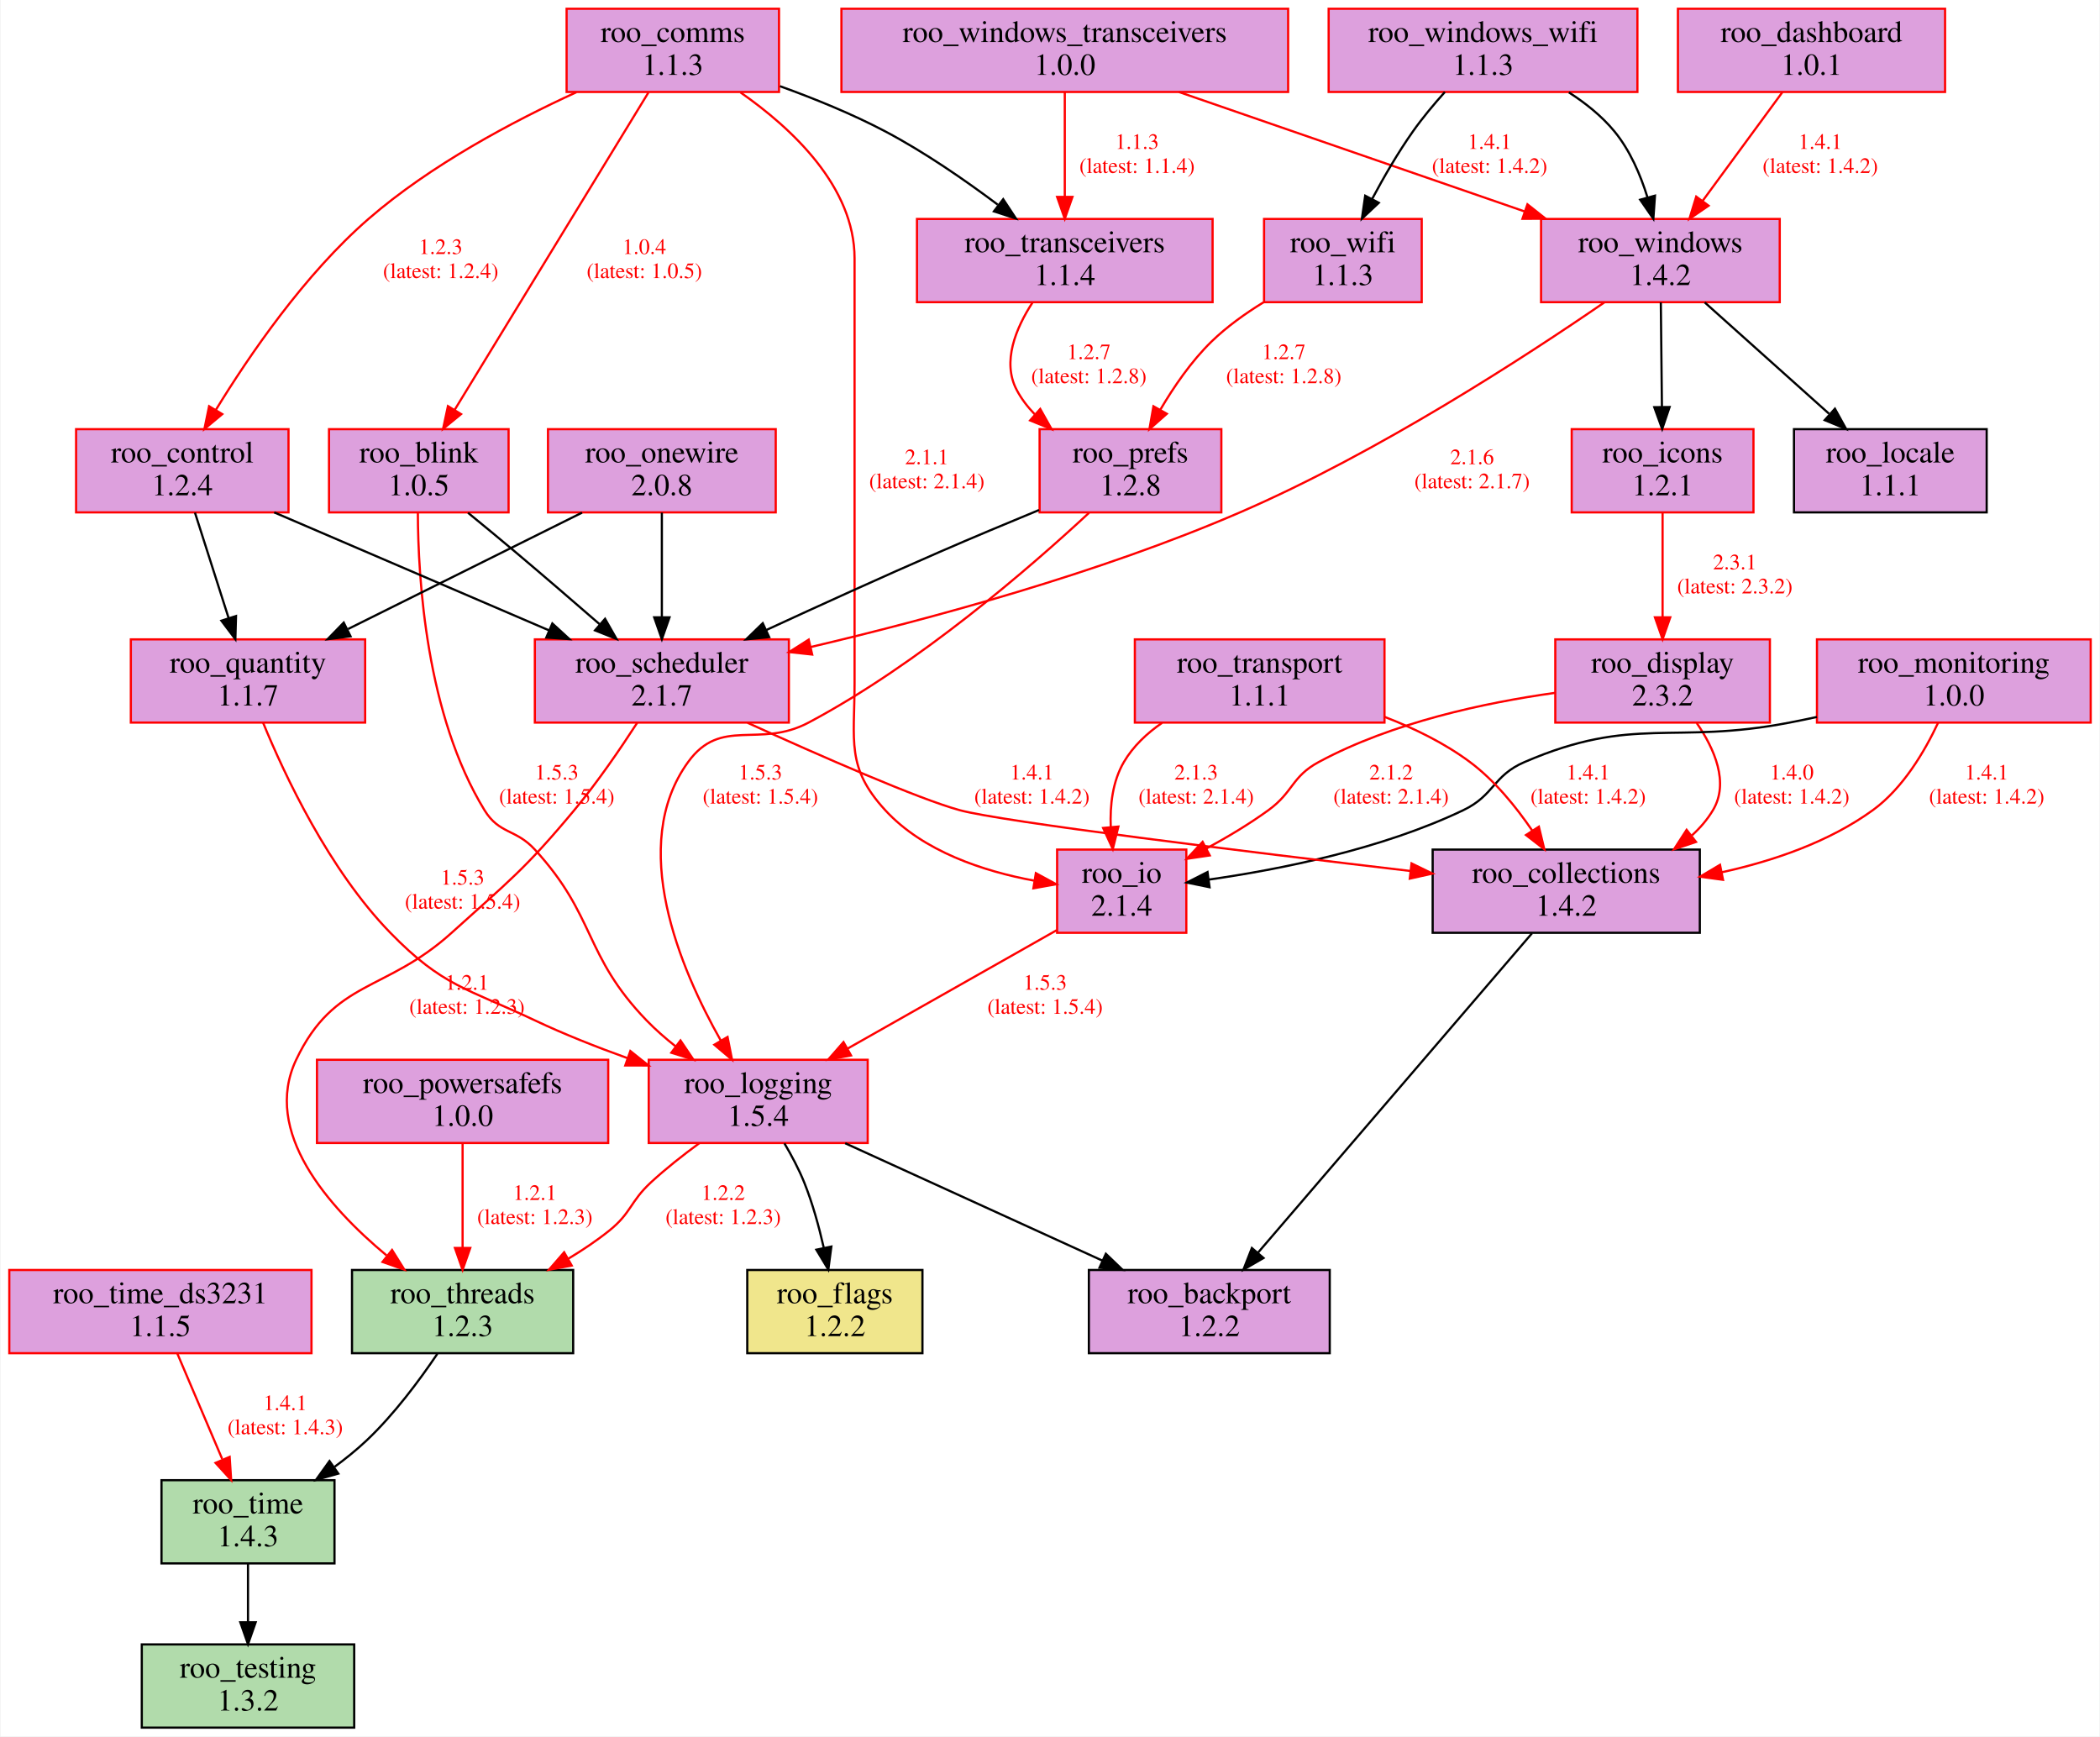
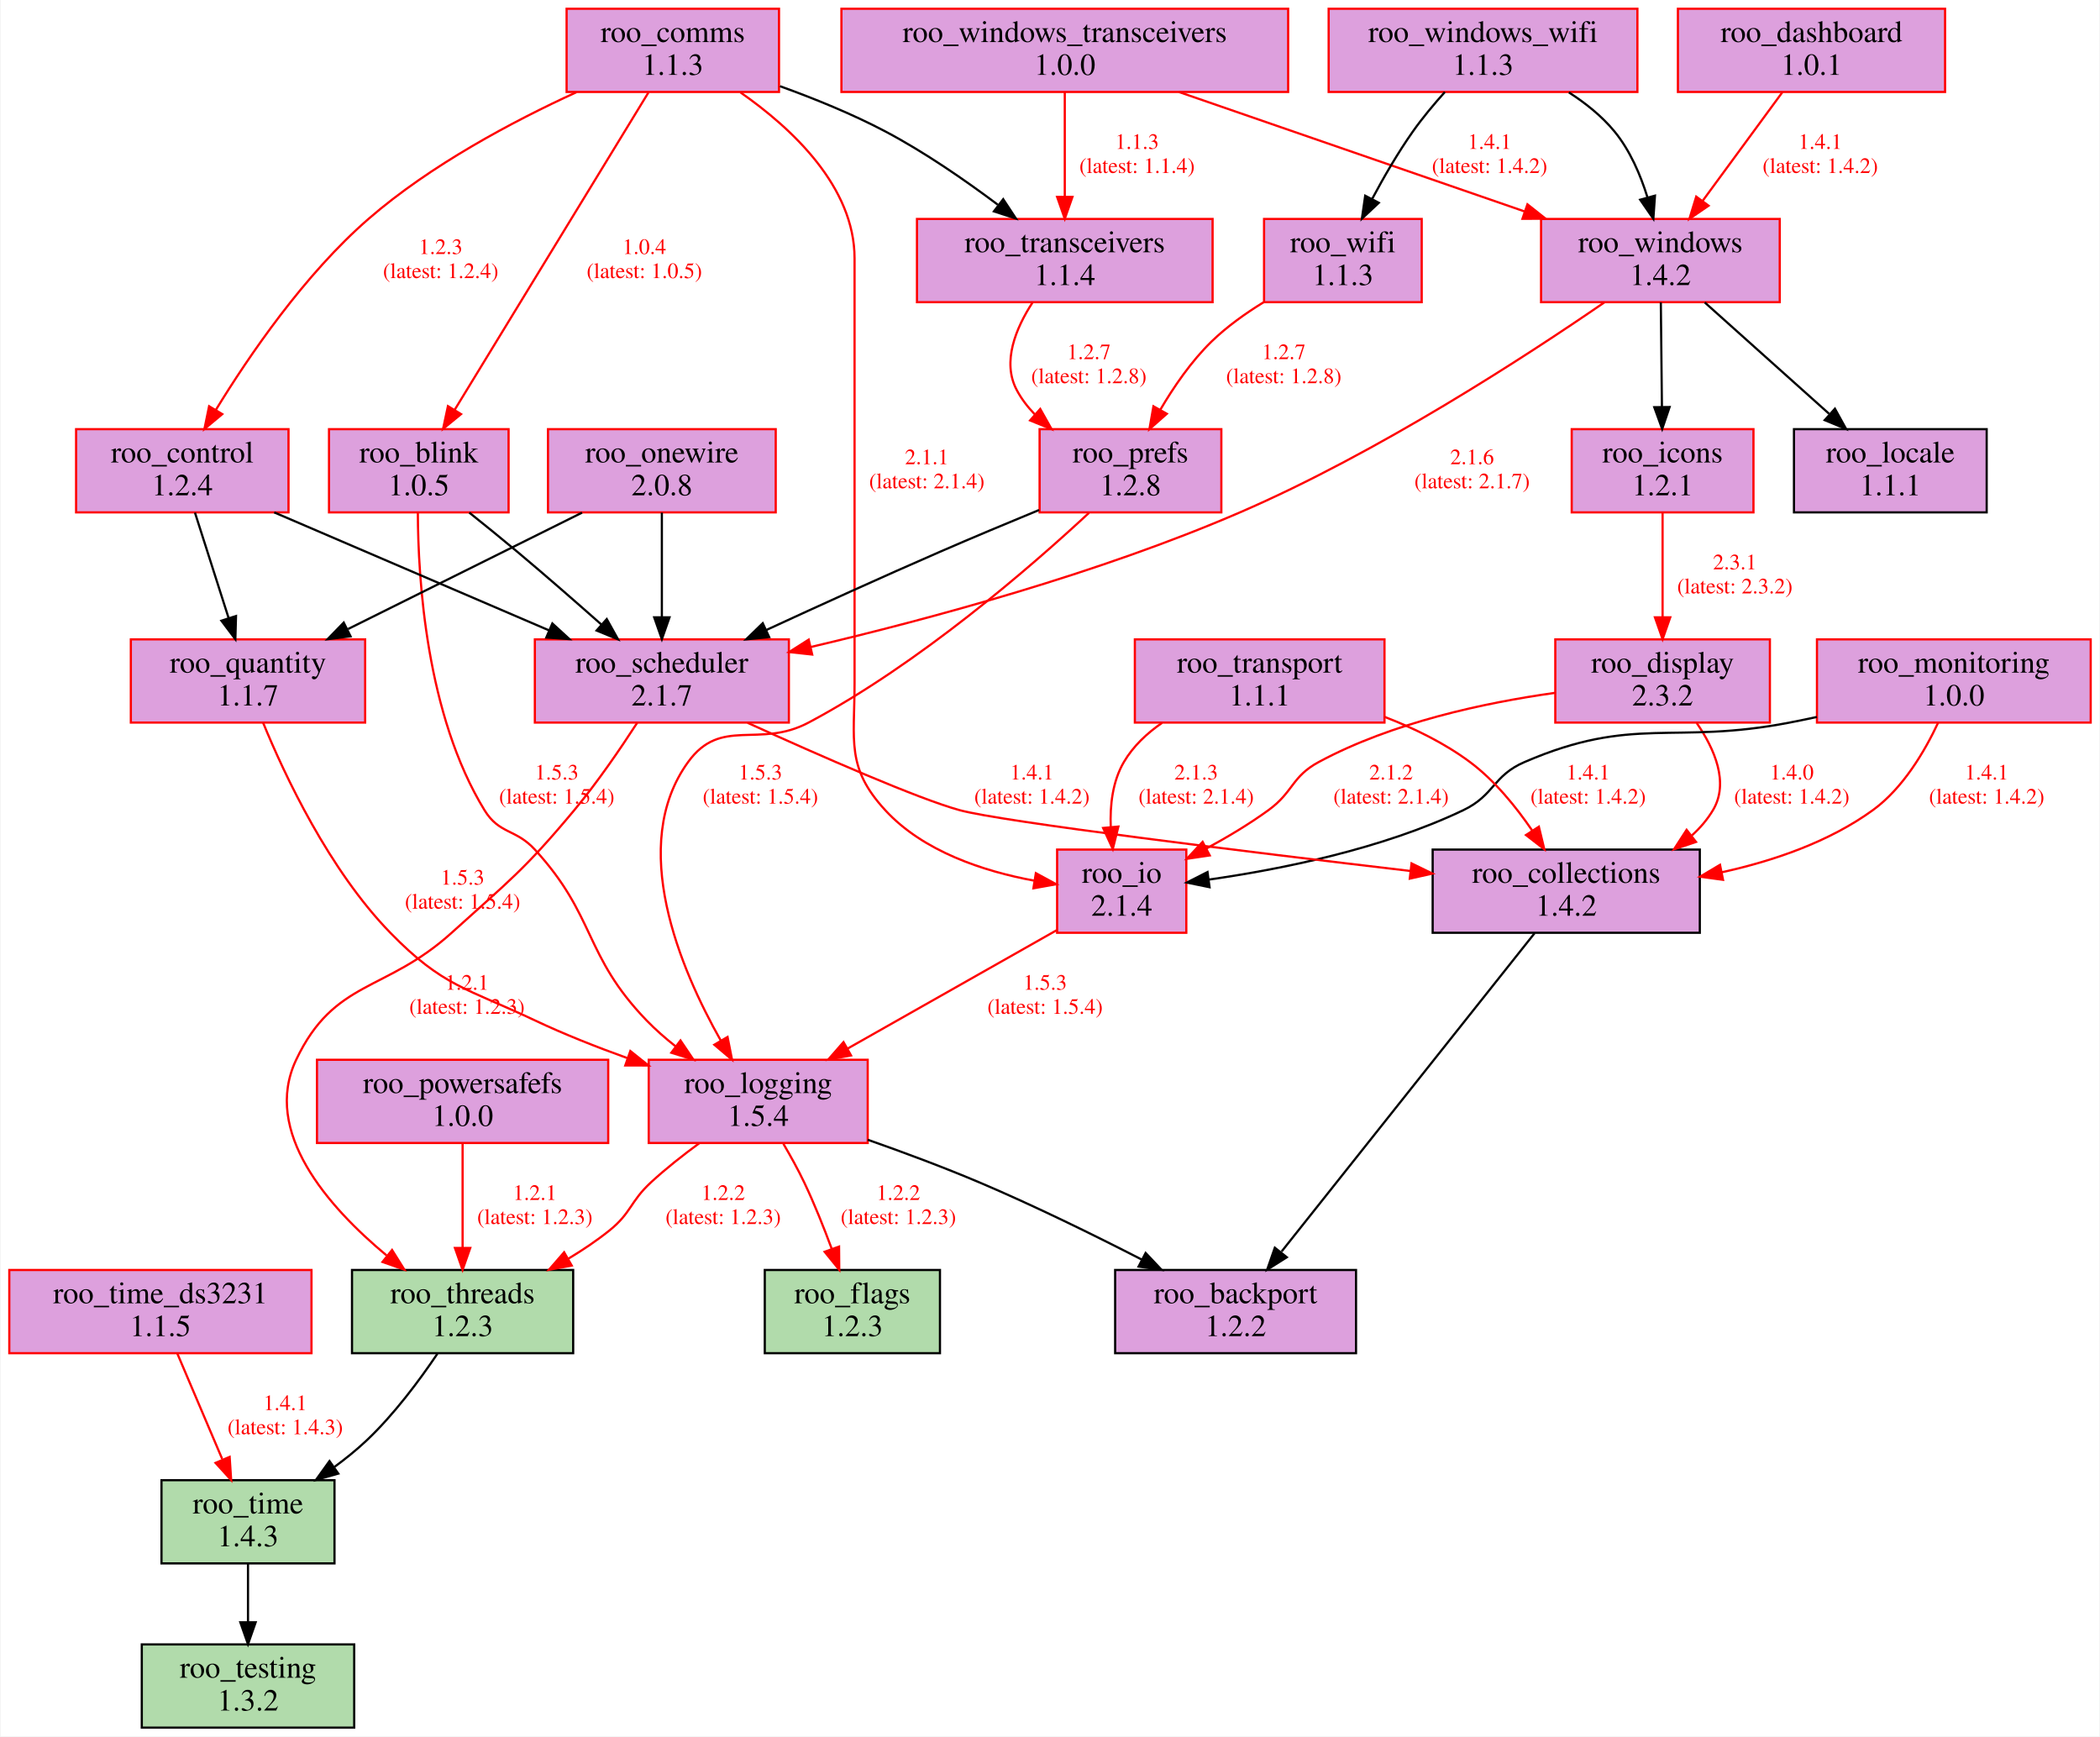
<svg xmlns="http://www.w3.org/2000/svg" width="959pt" height="793pt" viewBox="0.00 0.00 958.50 793.00">
  <g id="graph0" class="graph" transform="scale(1 1) rotate(0) translate(4 789)">
    <polygon fill="white" stroke="transparent" points="-4,4 -4,-789 954.5,-789 954.5,4 -4,4" />
    <g id="node1" class="node">
-       <polygon fill="plum" stroke="black" points="603,-209 493,-209 493,-171 603,-171 603,-209" />
-       <text text-anchor="middle" x="548" y="-193.8" font-family="Times,serif" font-size="14.00">roo_backport</text>
-       <text text-anchor="middle" x="548" y="-178.8" font-family="Times,serif" font-size="14.00">1.2.2</text>
+       <polygon fill="plum" stroke="black" points="615,-209 505,-209 505,-171 615,-171 615,-209" />
+       <text text-anchor="middle" x="560" y="-193.8" font-family="Times,serif" font-size="14.00">roo_backport</text>
+       <text text-anchor="middle" x="560" y="-178.8" font-family="Times,serif" font-size="14.00">1.2.2</text>
    </g>
    <g id="node2" class="node">
      <polygon fill="plum" stroke="red" points="228,-593 146,-593 146,-555 228,-555 228,-593" />
      <text text-anchor="middle" x="187" y="-577.8" font-family="Times,serif" font-size="14.00">roo_blink</text>
      <text text-anchor="middle" x="187" y="-562.8" font-family="Times,serif" font-size="14.00">1.0.5</text>
    </g>
    <g id="node12" class="node">
      <polygon fill="plum" stroke="red" points="392,-305 292,-305 292,-267 392,-267 392,-305" />
      <text text-anchor="middle" x="342" y="-289.8" font-family="Times,serif" font-size="14.00">roo_logging</text>
      <text text-anchor="middle" x="342" y="-274.8" font-family="Times,serif" font-size="14.00">1.5.4</text>
    </g>
    <g id="edge1" class="edge">
      <path fill="none" stroke="red" d="M186.57,-554.93C186.65,-524.59 190.39,-462.44 217,-419 223.78,-407.93 231.22,-410.56 240,-401 268.02,-370.49 262.24,-352.8 291,-323 295.05,-318.8 299.65,-314.78 304.39,-311.04" />
      <polygon fill="red" stroke="red" points="306.51,-313.83 312.43,-305.04 302.32,-308.22 306.51,-313.83" />
      <text text-anchor="middle" x="250" y="-433" font-family="Times,serif" font-size="10.00" fill="red">1.5.3</text>
      <text text-anchor="middle" x="250" y="-422" font-family="Times,serif" font-size="10.00" fill="red">(latest: 1.5.4)</text>
    </g>
    <g id="node18" class="node">
      <polygon fill="plum" stroke="red" points="356,-497 240,-497 240,-459 356,-459 356,-497" />
      <text text-anchor="middle" x="298" y="-481.8" font-family="Times,serif" font-size="14.00">roo_scheduler</text>
      <text text-anchor="middle" x="298" y="-466.8" font-family="Times,serif" font-size="14.00">2.1.7</text>
    </g>
    <g id="edge2" class="edge">
-       <path fill="none" stroke="black" d="M209.48,-554.81C216.42,-549.14 224.05,-542.85 231,-537 243.72,-526.29 257.64,-514.29 269.48,-504" />
-       <polygon fill="black" stroke="black" points="272.06,-506.39 277.3,-497.18 267.47,-501.11 272.06,-506.39" />
+       <path fill="none" stroke="black" d="M210.06,-554.89C217.15,-549.23 224.95,-542.91 232,-537 244.73,-526.33 258.56,-514.24 270.27,-503.88" />
+       <polygon fill="black" stroke="black" points="272.84,-506.27 277.99,-497.01 268.19,-501.04 272.84,-506.27" />
    </g>
    <g id="node3" class="node">
      <polygon fill="plum" stroke="black" points="772,-401 650,-401 650,-363 772,-363 772,-401" />
      <text text-anchor="middle" x="711" y="-385.8" font-family="Times,serif" font-size="14.00">roo_collections</text>
      <text text-anchor="middle" x="711" y="-370.8" font-family="Times,serif" font-size="14.00">1.4.2</text>
    </g>
    <g id="edge3" class="edge">
-       <path fill="none" stroke="black" d="M695.37,-362.78C666.28,-328.88 603.76,-256 570.27,-216.95" />
-       <polygon fill="black" stroke="black" points="572.75,-214.47 563.58,-209.16 567.44,-219.03 572.75,-214.47" />
+       <path fill="none" stroke="black" d="M696.52,-362.78C669.69,-329.02 612.14,-256.61 581.02,-217.45" />
+       <polygon fill="black" stroke="black" points="583.4,-214.81 574.43,-209.16 577.92,-219.17 583.4,-214.81" />
    </g>
    <g id="node4" class="node">
      <polygon fill="plum" stroke="red" points="351.5,-785 254.5,-785 254.5,-747 351.5,-747 351.5,-785" />
      <text text-anchor="middle" x="303" y="-769.8" font-family="Times,serif" font-size="14.00">roo_comms</text>
      <text text-anchor="middle" x="303" y="-754.8" font-family="Times,serif" font-size="14.00">1.1.3</text>
    </g>
    <g id="edge4" class="edge">
      <path fill="none" stroke="red" d="M291.88,-746.78C271.35,-713.16 227.43,-641.22 203.45,-601.94" />
      <polygon fill="red" stroke="red" points="206.29,-599.87 198.09,-593.16 200.31,-603.52 206.29,-599.87" />
      <text text-anchor="middle" x="290" y="-673" font-family="Times,serif" font-size="10.00" fill="red">1.0.4</text>
      <text text-anchor="middle" x="290" y="-662" font-family="Times,serif" font-size="10.00" fill="red">(latest: 1.0.5)</text>
    </g>
    <g id="node5" class="node">
      <polygon fill="plum" stroke="red" points="127.5,-593 30.5,-593 30.5,-555 127.5,-555 127.5,-593" />
      <text text-anchor="middle" x="79" y="-577.8" font-family="Times,serif" font-size="14.00">roo_control</text>
      <text text-anchor="middle" x="79" y="-562.8" font-family="Times,serif" font-size="14.00">1.2.4</text>
    </g>
    <g id="edge5" class="edge">
      <path fill="none" stroke="red" d="M258.94,-746.87C229.98,-733.59 192.34,-713.62 164,-689 134.79,-663.62 109.48,-626.58 94.25,-601.68" />
      <polygon fill="red" stroke="red" points="97.25,-599.87 89.1,-593.09 91.24,-603.47 97.25,-599.87" />
      <text text-anchor="middle" x="197" y="-673" font-family="Times,serif" font-size="10.00" fill="red">1.2.3</text>
      <text text-anchor="middle" x="197" y="-662" font-family="Times,serif" font-size="10.00" fill="red">(latest: 1.2.4)</text>
    </g>
    <g id="node10" class="node">
      <polygon fill="plum" stroke="red" points="537.5,-401 478.5,-401 478.5,-363 537.5,-363 537.5,-401" />
      <text text-anchor="middle" x="508" y="-385.8" font-family="Times,serif" font-size="14.00">roo_io</text>
      <text text-anchor="middle" x="508" y="-370.8" font-family="Times,serif" font-size="14.00">2.1.4</text>
    </g>
    <g id="edge6" class="edge">
      <path fill="none" stroke="red" d="M333.91,-746.79C357.5,-730.32 386,-703.66 386,-671 386,-671 386,-671 386,-477 386,-450.48 382.06,-438.53 400,-419 417.39,-400.07 444.99,-391.08 467.94,-386.82" />
      <polygon fill="red" stroke="red" points="468.79,-390.23 478.1,-385.17 467.67,-383.32 468.79,-390.23" />
      <text text-anchor="middle" x="419" y="-577" font-family="Times,serif" font-size="10.00" fill="red">2.1.1</text>
      <text text-anchor="middle" x="419" y="-566" font-family="Times,serif" font-size="10.00" fill="red">(latest: 2.1.4)</text>
    </g>
    <g id="node23" class="node">
      <polygon fill="plum" stroke="red" points="549.5,-689 414.5,-689 414.5,-651 549.5,-651 549.5,-689" />
      <text text-anchor="middle" x="482" y="-673.8" font-family="Times,serif" font-size="14.00">roo_transceivers</text>
      <text text-anchor="middle" x="482" y="-658.8" font-family="Times,serif" font-size="14.00">1.1.4</text>
    </g>
    <g id="edge7" class="edge">
      <path fill="none" stroke="black" d="M351.93,-749.64C367.66,-743.97 384.91,-736.96 400,-729 417.92,-719.55 436.47,-706.72 451.38,-695.54" />
      <polygon fill="black" stroke="black" points="453.88,-698.03 459.71,-689.18 449.63,-692.47 453.88,-698.03" />
    </g>
    <g id="node17" class="node">
      <polygon fill="plum" stroke="red" points="162.5,-497 55.5,-497 55.5,-459 162.5,-459 162.5,-497" />
      <text text-anchor="middle" x="109" y="-481.8" font-family="Times,serif" font-size="14.00">roo_quantity</text>
      <text text-anchor="middle" x="109" y="-466.8" font-family="Times,serif" font-size="14.00">1.1.7</text>
    </g>
    <g id="edge8" class="edge">
      <path fill="none" stroke="black" d="M84.78,-554.88C89.14,-541.22 95.19,-522.26 100.16,-506.71" />
      <polygon fill="black" stroke="black" points="103.53,-507.66 103.23,-497.07 96.86,-505.53 103.53,-507.66" />
    </g>
    <g id="edge9" class="edge">
      <path fill="none" stroke="black" d="M120.97,-554.99C156.69,-539.65 208.15,-517.57 246.38,-501.15" />
      <polygon fill="black" stroke="black" points="247.99,-504.27 255.8,-497.11 245.23,-497.84 247.99,-504.27" />
    </g>
    <g id="node6" class="node">
      <polygon fill="plum" stroke="red" points="884,-785 762,-785 762,-747 884,-747 884,-785" />
      <text text-anchor="middle" x="823" y="-769.8" font-family="Times,serif" font-size="14.00">roo_dashboard</text>
      <text text-anchor="middle" x="823" y="-754.8" font-family="Times,serif" font-size="14.00">1.0.1</text>
    </g>
    <g id="node26" class="node">
      <polygon fill="plum" stroke="red" points="808.5,-689 699.5,-689 699.5,-651 808.5,-651 808.5,-689" />
      <text text-anchor="middle" x="754" y="-673.8" font-family="Times,serif" font-size="14.00">roo_windows</text>
      <text text-anchor="middle" x="754" y="-658.8" font-family="Times,serif" font-size="14.00">1.4.2</text>
    </g>
    <g id="edge10" class="edge">
      <path fill="none" stroke="red" d="M809.7,-746.88C799.39,-732.83 784.95,-713.17 773.37,-697.38" />
      <polygon fill="red" stroke="red" points="776,-695.06 767.26,-689.07 770.36,-699.2 776,-695.06" />
      <text text-anchor="middle" x="827" y="-721" font-family="Times,serif" font-size="10.00" fill="red">1.4.1</text>
      <text text-anchor="middle" x="827" y="-710" font-family="Times,serif" font-size="10.00" fill="red">(latest: 1.4.2)</text>
    </g>
    <g id="node7" class="node">
      <polygon fill="plum" stroke="red" points="804,-497 706,-497 706,-459 804,-459 804,-497" />
      <text text-anchor="middle" x="755" y="-481.8" font-family="Times,serif" font-size="14.00">roo_display</text>
      <text text-anchor="middle" x="755" y="-466.8" font-family="Times,serif" font-size="14.00">2.3.2</text>
    </g>
    <g id="edge11" class="edge">
      <path fill="none" stroke="red" d="M770.59,-458.79C778.7,-446.99 785.5,-431.55 778,-419 775.43,-414.69 772.14,-410.87 768.41,-407.49" />
      <polygon fill="red" stroke="red" points="770.26,-404.49 760.21,-401.13 765.97,-410.03 770.26,-404.49" />
      <text text-anchor="middle" x="814" y="-433" font-family="Times,serif" font-size="10.00" fill="red">1.4.0</text>
      <text text-anchor="middle" x="814" y="-422" font-family="Times,serif" font-size="10.00" fill="red">(latest: 1.4.2)</text>
    </g>
    <g id="edge12" class="edge">
      <path fill="none" stroke="red" d="M705.92,-472.58C673.7,-468.07 631.48,-459.04 598,-441 585.55,-434.29 586.45,-427.31 575,-419 566.26,-412.65 556.25,-406.68 546.69,-401.5" />
      <polygon fill="red" stroke="red" points="548.2,-398.33 537.72,-396.78 544.94,-404.53 548.2,-398.33" />
      <text text-anchor="middle" x="631" y="-433" font-family="Times,serif" font-size="10.00" fill="red">2.1.2</text>
      <text text-anchor="middle" x="631" y="-422" font-family="Times,serif" font-size="10.00" fill="red">(latest: 2.1.4)</text>
    </g>
    <g id="node8" class="node">
-       <polygon fill="khaki" stroke="black" points="417,-209 337,-209 337,-171 417,-171 417,-209" />
-       <text text-anchor="middle" x="377" y="-193.8" font-family="Times,serif" font-size="14.00">roo_flags</text>
-       <text text-anchor="middle" x="377" y="-178.8" font-family="Times,serif" font-size="14.00">1.2.2</text>
+       <polygon fill="#b1dbab" stroke="black" points="425,-209 345,-209 345,-171 425,-171 425,-209" />
+       <text text-anchor="middle" x="385" y="-193.8" font-family="Times,serif" font-size="14.00">roo_flags</text>
+       <text text-anchor="middle" x="385" y="-178.8" font-family="Times,serif" font-size="14.00">1.2.3</text>
    </g>
    <g id="node9" class="node">
      <polygon fill="plum" stroke="red" points="796.5,-593 713.5,-593 713.5,-555 796.5,-555 796.5,-593" />
      <text text-anchor="middle" x="755" y="-577.8" font-family="Times,serif" font-size="14.00">roo_icons</text>
      <text text-anchor="middle" x="755" y="-562.8" font-family="Times,serif" font-size="14.00">1.2.1</text>
    </g>
    <g id="edge13" class="edge">
      <path fill="none" stroke="red" d="M755,-554.88C755,-541.35 755,-522.62 755,-507.15" />
      <polygon fill="red" stroke="red" points="758.5,-507.07 755,-497.07 751.5,-507.07 758.5,-507.07" />
      <text text-anchor="middle" x="788" y="-529" font-family="Times,serif" font-size="10.00" fill="red">2.3.1</text>
      <text text-anchor="middle" x="788" y="-518" font-family="Times,serif" font-size="10.00" fill="red">(latest: 2.3.2)</text>
    </g>
    <g id="edge14" class="edge">
      <path fill="none" stroke="red" d="M478.32,-364.19C451.7,-349.12 412.39,-326.86 382.81,-310.11" />
      <polygon fill="red" stroke="red" points="384.39,-306.98 373.97,-305.1 380.95,-313.08 384.39,-306.98" />
      <text text-anchor="middle" x="473" y="-337" font-family="Times,serif" font-size="10.00" fill="red">1.5.3</text>
      <text text-anchor="middle" x="473" y="-326" font-family="Times,serif" font-size="10.00" fill="red">(latest: 1.5.4)</text>
    </g>
    <g id="node11" class="node">
      <polygon fill="plum" stroke="black" points="903,-593 815,-593 815,-555 903,-555 903,-593" />
      <text text-anchor="middle" x="859" y="-577.8" font-family="Times,serif" font-size="14.00">roo_locale</text>
      <text text-anchor="middle" x="859" y="-562.8" font-family="Times,serif" font-size="14.00">1.1.1</text>
    </g>
    <g id="edge15" class="edge">
-       <path fill="none" stroke="black" d="M381.72,-266.88C415.2,-251.6 463.26,-229.67 499.1,-213.31" />
-       <polygon fill="black" stroke="black" points="500.76,-216.4 508.4,-209.07 497.85,-210.04 500.76,-216.4" />
+       <path fill="none" stroke="black" d="M392.02,-268.48C408.42,-262.72 426.63,-255.94 443,-249 468.02,-238.38 495.26,-224.99 517.16,-213.75" />
+       <polygon fill="black" stroke="black" points="518.92,-216.78 526.19,-209.08 515.7,-210.56 518.92,-216.78" />
    </g>
    <g id="edge16" class="edge">
-       <path fill="none" stroke="black" d="M353.97,-266.84C357.25,-261.28 360.57,-255.04 363,-249 366.8,-239.54 369.75,-228.79 371.94,-219.13" />
-       <polygon fill="black" stroke="black" points="375.4,-219.69 374.02,-209.19 368.55,-218.26 375.4,-219.69" />
+       <path fill="none" stroke="red" d="M353.5,-266.63C356.77,-261.07 360.2,-254.88 363,-249 367.61,-239.33 371.96,-228.42 375.56,-218.7" />
+       <polygon fill="red" stroke="red" points="378.92,-219.68 379.01,-209.09 372.33,-217.32 378.92,-219.68" />
+       <text text-anchor="middle" x="406" y="-241" font-family="Times,serif" font-size="10.00" fill="red">1.2.2</text>
+       <text text-anchor="middle" x="406" y="-230" font-family="Times,serif" font-size="10.00" fill="red">(latest: 1.2.3)</text>
    </g>
    <g id="node20" class="node">
      <polygon fill="#b1dbab" stroke="black" points="257.5,-209 156.5,-209 156.5,-171 257.5,-171 257.5,-209" />
      <text text-anchor="middle" x="207" y="-193.8" font-family="Times,serif" font-size="14.00">roo_threads</text>
      <text text-anchor="middle" x="207" y="-178.8" font-family="Times,serif" font-size="14.00">1.2.3</text>
    </g>
    <g id="edge17" class="edge">
      <path fill="none" stroke="red" d="M315.2,-266.98C307.74,-261.53 299.82,-255.3 293,-249 283.51,-240.23 284.08,-235.08 274,-227 268.26,-222.4 261.85,-218.1 255.33,-214.18" />
      <polygon fill="red" stroke="red" points="256.84,-211.02 246.42,-209.09 253.37,-217.09 256.84,-211.02" />
      <text text-anchor="middle" x="326" y="-241" font-family="Times,serif" font-size="10.00" fill="red">1.2.2</text>
      <text text-anchor="middle" x="326" y="-230" font-family="Times,serif" font-size="10.00" fill="red">(latest: 1.2.3)</text>
    </g>
    <g id="node13" class="node">
      <polygon fill="plum" stroke="red" points="950.5,-497 825.5,-497 825.5,-459 950.5,-459 950.5,-497" />
      <text text-anchor="middle" x="888" y="-481.8" font-family="Times,serif" font-size="14.00">roo_monitoring</text>
      <text text-anchor="middle" x="888" y="-466.8" font-family="Times,serif" font-size="14.00">1.0.0</text>
    </g>
    <g id="edge18" class="edge">
      <path fill="none" stroke="red" d="M880.82,-458.93C874.75,-445.95 864.83,-429.03 851,-419 831,-404.5 805.68,-395.83 782.09,-390.65" />
      <polygon fill="red" stroke="red" points="782.6,-387.18 772.11,-388.63 781.22,-394.04 782.6,-387.18" />
      <text text-anchor="middle" x="903" y="-433" font-family="Times,serif" font-size="10.00" fill="red">1.4.1</text>
      <text text-anchor="middle" x="903" y="-422" font-family="Times,serif" font-size="10.00" fill="red">(latest: 1.4.2)</text>
    </g>
    <g id="edge19" class="edge">
      <path fill="none" stroke="black" d="M825.48,-461.56C821.26,-460.65 817.08,-459.79 813,-459 759.63,-448.65 741.93,-462.51 692,-441 677.47,-434.74 678.28,-425.83 664,-419 626.78,-401.19 580.28,-391.93 547.77,-387.29" />
      <polygon fill="black" stroke="black" points="548.11,-383.81 537.73,-385.94 547.18,-390.74 548.11,-383.81" />
    </g>
    <g id="node14" class="node">
      <polygon fill="plum" stroke="red" points="350,-593 246,-593 246,-555 350,-555 350,-593" />
      <text text-anchor="middle" x="298" y="-577.8" font-family="Times,serif" font-size="14.00">roo_onewire</text>
      <text text-anchor="middle" x="298" y="-562.8" font-family="Times,serif" font-size="14.00">2.0.8</text>
    </g>
    <g id="edge21" class="edge">
      <path fill="none" stroke="black" d="M261.56,-554.88C231.1,-539.73 187.5,-518.04 154.7,-501.73" />
      <polygon fill="black" stroke="black" points="155.84,-498.39 145.33,-497.07 152.72,-504.66 155.84,-498.39" />
    </g>
    <g id="edge20" class="edge">
      <path fill="none" stroke="black" d="M298,-554.88C298,-541.35 298,-522.62 298,-507.15" />
      <polygon fill="black" stroke="black" points="301.5,-507.07 298,-497.07 294.5,-507.07 301.5,-507.07" />
    </g>
    <g id="node15" class="node">
      <polygon fill="plum" stroke="red" points="273.5,-305 140.5,-305 140.5,-267 273.5,-267 273.5,-305" />
      <text text-anchor="middle" x="207" y="-289.8" font-family="Times,serif" font-size="14.00">roo_powersafefs</text>
      <text text-anchor="middle" x="207" y="-274.8" font-family="Times,serif" font-size="14.00">1.0.0</text>
    </g>
    <g id="edge22" class="edge">
      <path fill="none" stroke="red" d="M207,-266.88C207,-253.35 207,-234.62 207,-219.15" />
      <polygon fill="red" stroke="red" points="210.5,-219.07 207,-209.07 203.5,-219.07 210.5,-219.07" />
      <text text-anchor="middle" x="240" y="-241" font-family="Times,serif" font-size="10.00" fill="red">1.2.1</text>
      <text text-anchor="middle" x="240" y="-230" font-family="Times,serif" font-size="10.00" fill="red">(latest: 1.2.3)</text>
    </g>
    <g id="node16" class="node">
      <polygon fill="plum" stroke="red" points="553.5,-593 470.5,-593 470.5,-555 553.5,-555 553.5,-593" />
      <text text-anchor="middle" x="512" y="-577.8" font-family="Times,serif" font-size="14.00">roo_prefs</text>
      <text text-anchor="middle" x="512" y="-562.8" font-family="Times,serif" font-size="14.00">1.2.8</text>
    </g>
    <g id="edge23" class="edge">
      <path fill="none" stroke="red" d="M493.07,-554.79C466.44,-530.04 415.49,-485.8 365,-459 342.28,-446.94 325.1,-461.82 310,-441 282.46,-403.01 306.31,-346.63 324.97,-313.67" />
      <polygon fill="red" stroke="red" points="328,-315.42 330.05,-305.03 321.96,-311.87 328,-315.42" />
      <text text-anchor="middle" x="343" y="-433" font-family="Times,serif" font-size="10.00" fill="red">1.5.3</text>
      <text text-anchor="middle" x="343" y="-422" font-family="Times,serif" font-size="10.00" fill="red">(latest: 1.5.4)</text>
    </g>
    <g id="edge24" class="edge">
      <path fill="none" stroke="black" d="M470.27,-556.09C455.88,-550.16 439.69,-543.39 425,-537 398.61,-525.52 369.38,-512.21 345.62,-501.24" />
      <polygon fill="black" stroke="black" points="347.01,-498.03 336.47,-497 344.07,-504.38 347.01,-498.03" />
    </g>
    <g id="edge25" class="edge">
      <path fill="none" stroke="red" d="M115.88,-458.98C125.79,-434.84 146.03,-391.73 174,-363 197.93,-338.43 209,-337.67 240,-323 253.38,-316.67 268.19,-310.82 282.28,-305.76" />
      <polygon fill="red" stroke="red" points="283.61,-309.01 291.89,-302.39 281.29,-302.4 283.61,-309.01" />
      <text text-anchor="middle" x="207" y="-385" font-family="Times,serif" font-size="10.00" fill="red">1.5.3</text>
      <text text-anchor="middle" x="207" y="-374" font-family="Times,serif" font-size="10.00" fill="red">(latest: 1.5.4)</text>
    </g>
    <g id="edge26" class="edge">
      <path fill="none" stroke="red" d="M337.13,-458.9C370.18,-443.87 415.06,-424.17 434,-419 453.45,-413.7 564.5,-400.09 639.95,-391.21" />
      <polygon fill="red" stroke="red" points="640.36,-394.69 649.89,-390.04 639.55,-387.73 640.36,-394.69" />
      <text text-anchor="middle" x="467" y="-433" font-family="Times,serif" font-size="10.00" fill="red">1.4.1</text>
      <text text-anchor="middle" x="467" y="-422" font-family="Times,serif" font-size="10.00" fill="red">(latest: 1.4.2)</text>
    </g>
    <g id="edge27" class="edge">
      <path fill="none" stroke="red" d="M286.72,-458.88C279.11,-447.12 268.57,-431.69 258,-419 235.47,-391.96 228.11,-386.61 202,-363 171.78,-335.67 148.46,-341.81 131,-305 115.43,-272.18 145.48,-237.95 172.26,-215.67" />
      <polygon fill="red" stroke="red" points="174.79,-218.14 180.41,-209.16 170.42,-212.67 174.79,-218.14" />
      <text text-anchor="middle" x="209" y="-337" font-family="Times,serif" font-size="10.00" fill="red">1.2.1</text>
      <text text-anchor="middle" x="209" y="-326" font-family="Times,serif" font-size="10.00" fill="red">(latest: 1.2.3)</text>
    </g>
    <g id="node19" class="node">
      <polygon fill="#b1dbab" stroke="black" points="157.5,-38 60.5,-38 60.5,0 157.5,0 157.5,-38" />
      <text text-anchor="middle" x="109" y="-22.8" font-family="Times,serif" font-size="14.00">roo_testing</text>
      <text text-anchor="middle" x="109" y="-7.8" font-family="Times,serif" font-size="14.00">1.3.2</text>
    </g>
    <g id="node21" class="node">
      <polygon fill="#b1dbab" stroke="black" points="148.5,-113 69.5,-113 69.5,-75 148.5,-75 148.5,-113" />
      <text text-anchor="middle" x="109" y="-97.8" font-family="Times,serif" font-size="14.00">roo_time</text>
      <text text-anchor="middle" x="109" y="-82.8" font-family="Times,serif" font-size="14.00">1.4.3</text>
    </g>
    <g id="edge28" class="edge">
      <path fill="none" stroke="black" d="M195.49,-170.74C187.33,-158.64 175.61,-142.86 163,-131 158.58,-126.85 153.64,-122.85 148.58,-119.12" />
      <polygon fill="black" stroke="black" points="150.24,-116.01 140.04,-113.13 146.22,-121.74 150.24,-116.01" />
    </g>
    <g id="edge29" class="edge">
      <path fill="none" stroke="black" d="M109,-74.96C109,-66.88 109,-57.18 109,-48.18" />
      <polygon fill="black" stroke="black" points="112.5,-48.09 109,-38.09 105.5,-48.09 112.5,-48.09" />
    </g>
    <g id="node22" class="node">
      <polygon fill="plum" stroke="red" points="138,-209 0,-209 0,-171 138,-171 138,-209" />
      <text text-anchor="middle" x="69" y="-193.8" font-family="Times,serif" font-size="14.00">roo_time_ds3231</text>
      <text text-anchor="middle" x="69" y="-178.8" font-family="Times,serif" font-size="14.00">1.1.5</text>
    </g>
    <g id="edge30" class="edge">
      <path fill="none" stroke="red" d="M76.71,-170.88C82.52,-157.22 90.59,-138.26 97.21,-122.71" />
      <polygon fill="red" stroke="red" points="100.62,-123.64 101.31,-113.07 94.18,-120.9 100.62,-123.64" />
      <text text-anchor="middle" x="126" y="-145" font-family="Times,serif" font-size="10.00" fill="red">1.4.1</text>
      <text text-anchor="middle" x="126" y="-134" font-family="Times,serif" font-size="10.00" fill="red">(latest: 1.4.3)</text>
    </g>
    <g id="edge31" class="edge">
      <path fill="none" stroke="red" d="M467.21,-650.75C459.64,-639.07 453.3,-623.78 460,-611 462.15,-606.9 465.01,-603.17 468.27,-599.8" />
      <polygon fill="red" stroke="red" points="470.79,-602.24 475.98,-593 466.16,-596.99 470.79,-602.24" />
      <text text-anchor="middle" x="493" y="-625" font-family="Times,serif" font-size="10.00" fill="red">1.2.7</text>
      <text text-anchor="middle" x="493" y="-614" font-family="Times,serif" font-size="10.00" fill="red">(latest: 1.2.8)</text>
    </g>
    <g id="node24" class="node">
      <polygon fill="plum" stroke="red" points="628,-497 514,-497 514,-459 628,-459 628,-497" />
      <text text-anchor="middle" x="571" y="-481.8" font-family="Times,serif" font-size="14.00">roo_transport</text>
      <text text-anchor="middle" x="571" y="-466.8" font-family="Times,serif" font-size="14.00">1.1.1</text>
    </g>
    <g id="edge32" class="edge">
      <path fill="none" stroke="red" d="M628.04,-461.61C641.58,-456.38 655.44,-449.61 667,-441 678.28,-432.6 688.06,-420.55 695.52,-409.6" />
      <polygon fill="red" stroke="red" points="698.5,-411.45 700.99,-401.15 692.62,-407.64 698.5,-411.45" />
      <text text-anchor="middle" x="721" y="-433" font-family="Times,serif" font-size="10.00" fill="red">1.4.1</text>
      <text text-anchor="middle" x="721" y="-422" font-family="Times,serif" font-size="10.00" fill="red">(latest: 1.4.2)</text>
    </g>
    <g id="edge33" class="edge">
      <path fill="none" stroke="red" d="M526.42,-458.87C519.48,-454.08 513.22,-448.19 509,-441 503.81,-432.17 502.59,-421.2 503,-411.19" />
      <polygon fill="red" stroke="red" points="506.48,-411.51 503.92,-401.23 499.51,-410.87 506.48,-411.51" />
      <text text-anchor="middle" x="542" y="-433" font-family="Times,serif" font-size="10.00" fill="red">2.1.3</text>
      <text text-anchor="middle" x="542" y="-422" font-family="Times,serif" font-size="10.00" fill="red">(latest: 2.1.4)</text>
    </g>
    <g id="node25" class="node">
      <polygon fill="plum" stroke="red" points="645,-689 573,-689 573,-651 645,-651 645,-689" />
      <text text-anchor="middle" x="609" y="-673.8" font-family="Times,serif" font-size="14.00">roo_wifi</text>
      <text text-anchor="middle" x="609" y="-658.8" font-family="Times,serif" font-size="14.00">1.1.3</text>
    </g>
    <g id="edge34" class="edge">
      <path fill="none" stroke="red" d="M572.79,-650.96C564.44,-645.83 555.97,-639.78 549,-633 539.8,-624.05 531.8,-612.38 525.62,-601.87" />
      <polygon fill="red" stroke="red" points="528.6,-600.03 520.66,-593.02 522.49,-603.45 528.6,-600.03" />
      <text text-anchor="middle" x="582" y="-625" font-family="Times,serif" font-size="10.00" fill="red">1.2.7</text>
      <text text-anchor="middle" x="582" y="-614" font-family="Times,serif" font-size="10.00" fill="red">(latest: 1.2.8)</text>
    </g>
    <g id="edge36" class="edge">
      <path fill="none" stroke="black" d="M754.19,-650.88C754.34,-637.35 754.54,-618.62 754.7,-603.15" />
      <polygon fill="black" stroke="black" points="758.2,-603.11 754.81,-593.07 751.2,-603.03 758.2,-603.11" />
    </g>
    <g id="edge35" class="edge">
      <path fill="none" stroke="black" d="M774.25,-650.88C790.37,-636.44 813.12,-616.07 830.99,-600.07" />
      <polygon fill="black" stroke="black" points="833.7,-602.35 838.82,-593.07 829.03,-597.13 833.7,-602.35" />
    </g>
    <g id="edge37" class="edge">
      <path fill="none" stroke="red" d="M728.43,-650.91C692.66,-626.3 624.98,-582.23 562,-555 497.71,-527.2 420.3,-506.29 365.98,-493.51" />
      <polygon fill="red" stroke="red" points="366.65,-490.07 356.12,-491.21 365.06,-496.89 366.65,-490.07" />
      <text text-anchor="middle" x="668" y="-577" font-family="Times,serif" font-size="10.00" fill="red">2.1.6</text>
      <text text-anchor="middle" x="668" y="-566" font-family="Times,serif" font-size="10.00" fill="red">(latest: 2.1.7)</text>
    </g>
    <g id="node27" class="node">
      <polygon fill="plum" stroke="red" points="584,-785 380,-785 380,-747 584,-747 584,-785" />
      <text text-anchor="middle" x="482" y="-769.8" font-family="Times,serif" font-size="14.00">roo_windows_transceivers</text>
      <text text-anchor="middle" x="482" y="-754.8" font-family="Times,serif" font-size="14.00">1.0.0</text>
    </g>
    <g id="edge38" class="edge">
      <path fill="none" stroke="red" d="M482,-746.88C482,-733.35 482,-714.62 482,-699.15" />
      <polygon fill="red" stroke="red" points="485.5,-699.07 482,-689.07 478.5,-699.07 485.5,-699.07" />
      <text text-anchor="middle" x="515" y="-721" font-family="Times,serif" font-size="10.00" fill="red">1.1.3</text>
      <text text-anchor="middle" x="515" y="-710" font-family="Times,serif" font-size="10.00" fill="red">(latest: 1.1.4)</text>
    </g>
    <g id="edge39" class="edge">
      <path fill="none" stroke="red" d="M534.12,-746.99C579.15,-731.43 644.3,-708.91 691.99,-692.43" />
      <polygon fill="red" stroke="red" points="693.28,-695.69 701.59,-689.11 691,-689.07 693.28,-695.69" />
      <text text-anchor="middle" x="676" y="-721" font-family="Times,serif" font-size="10.00" fill="red">1.4.1</text>
      <text text-anchor="middle" x="676" y="-710" font-family="Times,serif" font-size="10.00" fill="red">(latest: 1.4.2)</text>
    </g>
    <g id="node28" class="node">
      <polygon fill="plum" stroke="red" points="743.5,-785 602.5,-785 602.5,-747 743.5,-747 743.5,-785" />
      <text text-anchor="middle" x="673" y="-769.8" font-family="Times,serif" font-size="14.00">roo_windows_wifi</text>
      <text text-anchor="middle" x="673" y="-754.8" font-family="Times,serif" font-size="14.00">1.1.3</text>
    </g>
    <g id="edge40" class="edge">
      <path fill="none" stroke="black" d="M655.56,-746.97C650.59,-741.42 645.34,-735.15 641,-729 634.21,-719.39 627.73,-708.2 622.41,-698.23" />
      <polygon fill="black" stroke="black" points="625.4,-696.39 617.68,-689.13 619.19,-699.61 625.4,-696.39" />
    </g>
    <g id="edge41" class="edge">
      <path fill="none" stroke="black" d="M712.19,-746.81C719.86,-741.88 727.29,-735.94 733,-729 740.1,-720.38 744.9,-709.16 748.09,-698.89" />
      <polygon fill="black" stroke="black" points="751.52,-699.64 750.78,-689.07 744.76,-697.79 751.52,-699.64" />
    </g>
  </g>
</svg>
